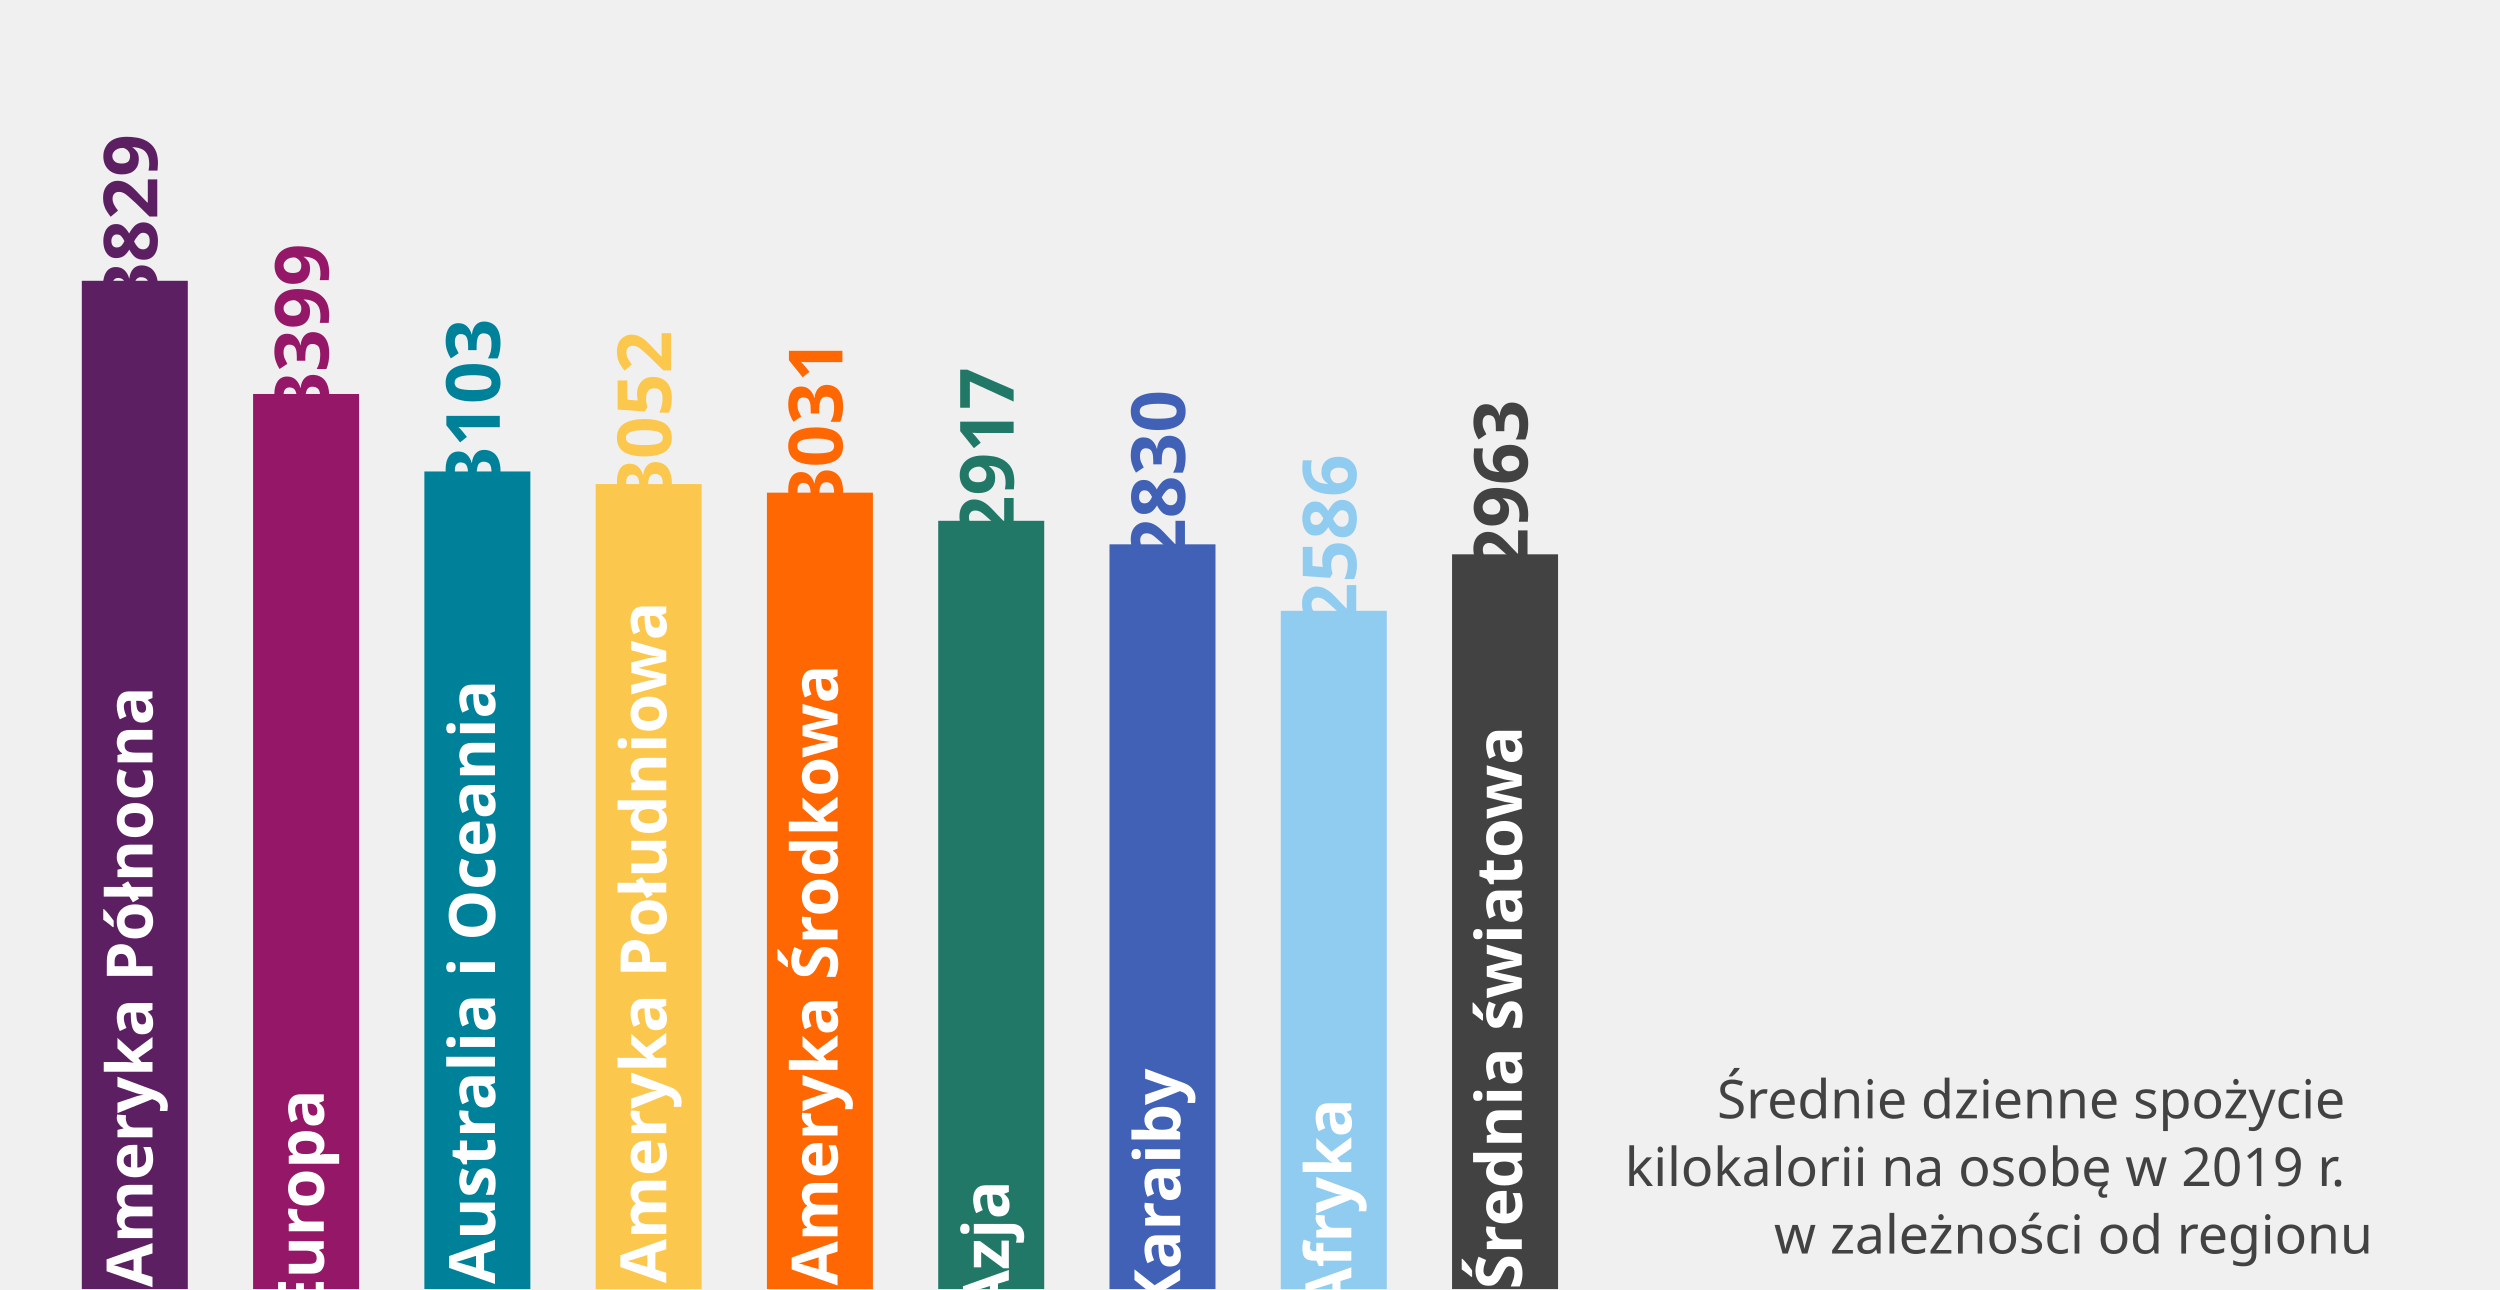
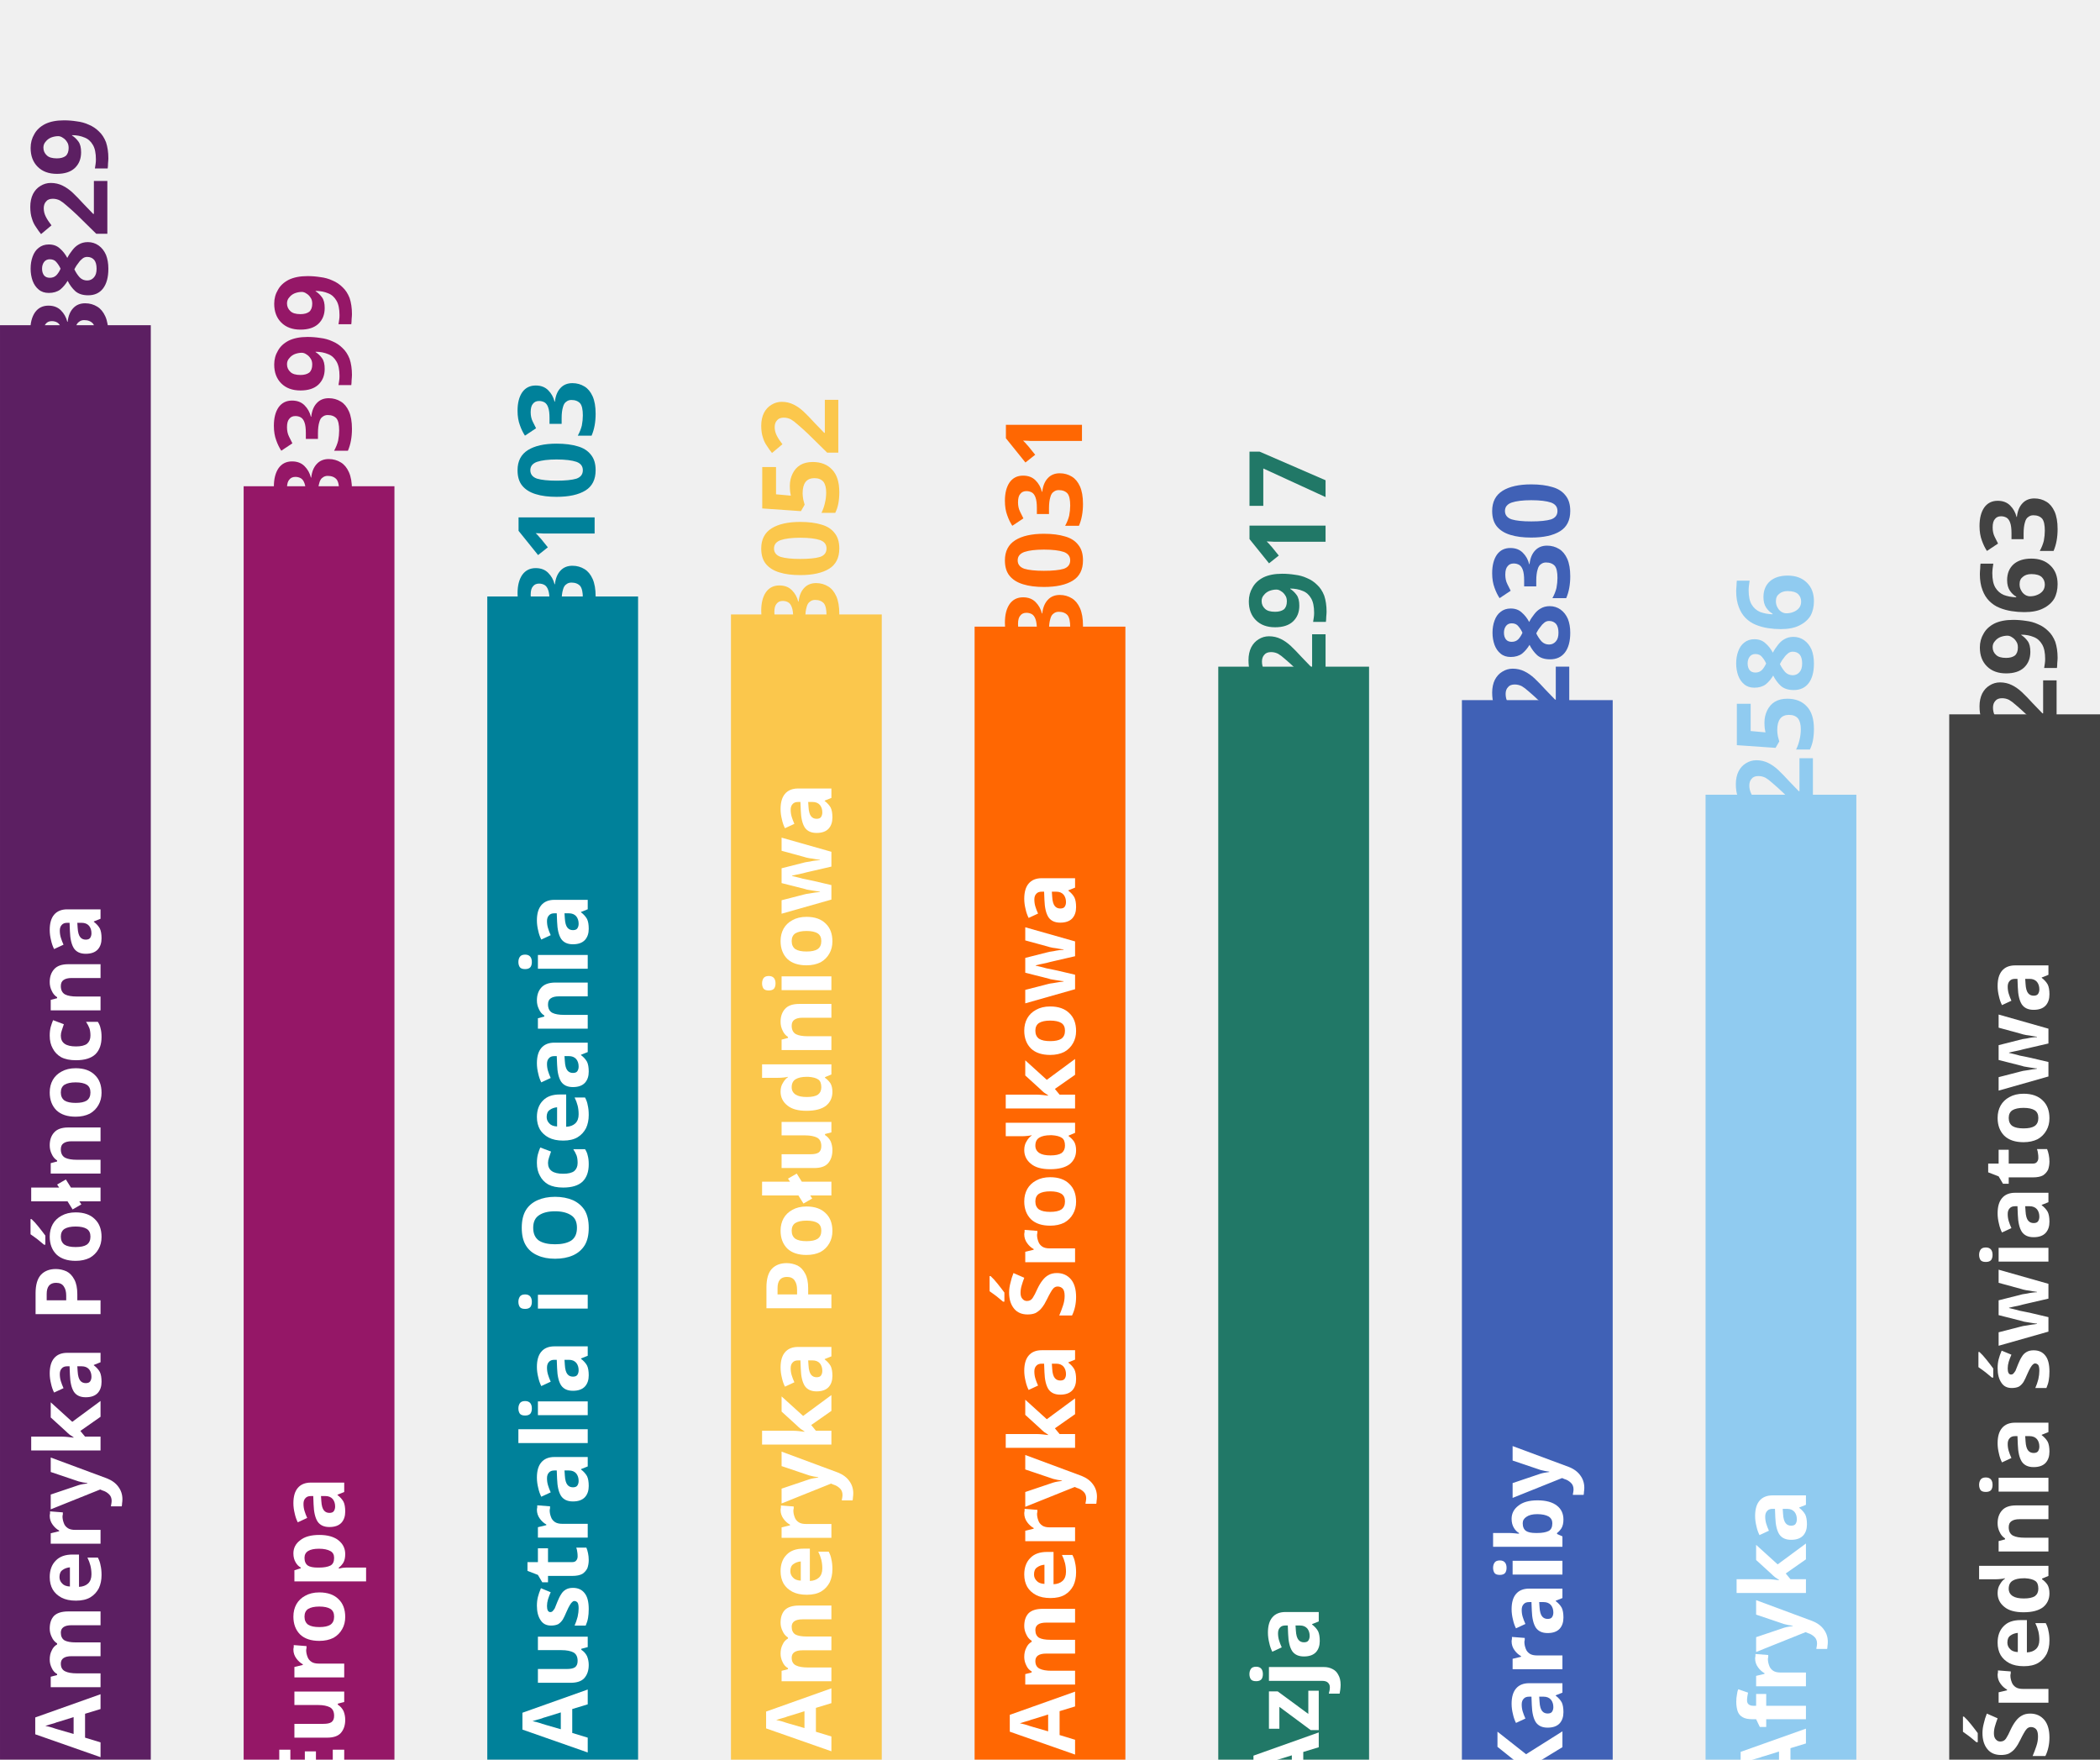
- <svg xmlns="http://www.w3.org/2000/svg" width="165.1mm" height="85.129mm" viewBox="0 0 165.1 85.129" version="1.1" id="svg950">
+ <svg xmlns="http://www.w3.org/2000/svg" width="97.491mm" height="81.681mm" viewBox="0 0 97.491 81.681" version="1.1" id="svg950">
  <defs id="defs947" />
-   <g id="layer1" transform="translate(14.99169,-55.68516)">
+   <g id="layer1" transform="translate(9.589305,-59.13278)">
    <g id="g1">
-       <text xml:space="preserve" style="font-variant:normal;font-weight:normal;font-size:3.528px;font-family:ArialMT;-inkscape-font-specification:ArialMT;text-align:end;writing-mode:lr-tb;text-anchor:end;fill:#424242;fill-opacity:1;fill-rule:nonzero;stroke:none;stroke-width:0.353" id="text20116-1-3-7-7-1-6-3-0-1-3-7-6" x="148.14" y="129.541">
-         <tspan style="font-style:normal;font-variant:normal;font-weight:normal;font-stretch:normal;font-size:3.528px;font-family:sans-serif;-inkscape-font-specification:sans-serif;text-align:end;text-anchor:end;fill:#424242;fill-opacity:1;stroke-width:0.353" x="148.14" y="129.541" id="tspan7814-7">Średnie dzienne spożycie</tspan>
-         <tspan style="font-style:normal;font-variant:normal;font-weight:normal;font-stretch:normal;font-size:3.528px;font-family:sans-serif;-inkscape-font-specification:sans-serif;text-align:end;text-anchor:end;fill:#424242;fill-opacity:1;stroke-width:0.353" x="148.14" y="134.007" id="tspan1452-5">kilokalorii na osobę w 2019 r.</tspan>
-         <tspan style="font-style:normal;font-variant:normal;font-weight:normal;font-stretch:normal;font-size:3.528px;font-family:sans-serif;-inkscape-font-specification:sans-serif;text-align:end;text-anchor:end;fill:#424242;fill-opacity:1;stroke-width:0.353" x="148.14" y="138.472" id="tspan1450-3">w zależności od regionu</tspan>
-       </text>
      <path d="m 76.59,140.814 h -7 V 96.023 h 7 v 44.791" style="fill:#90cbf0;fill-opacity:1;fill-rule:nonzero;stroke:none;stroke-width:0.033" id="path1632-59-5-5" />
      <text xml:space="preserve" style="font-variant:normal;font-weight:normal;font-size:4.939px;font-family:ArialMT;-inkscape-font-specification:ArialMT;writing-mode:lr-tb;fill:#90cbf0;fill-opacity:1;fill-rule:nonzero;stroke:none;stroke-width:0.399" id="text20116-1-3-7-7-1-6-3-0-1-3-0-61-6" x="-86.839" y="74.572" transform="rotate(-90)">
        <tspan style="font-style:normal;font-variant:normal;font-weight:bold;font-stretch:normal;font-size:4.939px;font-family:sans-serif;-inkscape-font-specification:'sans-serif Bold';text-align:center;text-anchor:middle;fill:#90cbf0;fill-opacity:1;stroke-width:0.399" x="-86.839" y="74.572" id="tspan5257-1-0-2">2586</tspan>
      </text>
      <text xml:space="preserve" style="font-variant:normal;font-weight:normal;font-size:4.233px;font-family:ArialMT;-inkscape-font-specification:ArialMT;writing-mode:lr-tb;fill:#ffffff;fill-opacity:1;fill-rule:nonzero;stroke:none;stroke-width:0.353" id="text20116-1-3-7-7-1-6-3-0-0-9-9" x="-131.408" y="74.252" transform="rotate(-90)">
        <tspan style="font-style:normal;font-variant:normal;font-weight:bold;font-stretch:normal;font-size:4.233px;font-family:sans-serif;-inkscape-font-specification:'sans-serif Bold';text-align:center;text-anchor:middle;fill:#ffffff;stroke-width:0.353" x="-131.408" y="74.252" id="tspan4232-0-4-4-4-4-8-8-78-7-1">Afryka</tspan>
      </text>
      <path d="m 42.656,140.814 h -7 V 88.221 h 7 v 52.592" style="fill:#ff6702;fill-opacity:1;fill-rule:nonzero;stroke:none;stroke-width:0.036" id="path1632-6-2-4-2" />
      <text xml:space="preserve" style="font-variant:normal;font-weight:normal;font-size:4.939px;font-family:ArialMT;-inkscape-font-specification:ArialMT;writing-mode:lr-tb;fill:#ff6702;fill-opacity:1;fill-rule:nonzero;stroke:none;stroke-width:0.399" id="text20116-1-3-7-7-1-6-3-0-1-3-0-4-5-7" x="-79.23" y="40.638" transform="rotate(-90)">
        <tspan style="font-style:normal;font-variant:normal;font-weight:bold;font-stretch:normal;font-size:4.939px;font-family:sans-serif;-inkscape-font-specification:'sans-serif Bold';text-align:center;text-anchor:middle;fill:#ff6702;fill-opacity:1;stroke-width:0.399" x="-79.23" y="40.638" id="tspan5257-1-7-9-0">3031</tspan>
      </text>
      <text xml:space="preserve" style="font-variant:normal;font-weight:normal;font-size:4.233px;font-family:ArialMT;-inkscape-font-specification:ArialMT;writing-mode:lr-tb;fill:#ff5555;fill-opacity:1;fill-rule:nonzero;stroke:none;stroke-width:0.353" id="text20116-1-3-7-7-1-6-3-0-2-06-9-6-9" x="-116.225" y="40.321" transform="rotate(-90)">
        <tspan style="font-style:normal;font-variant:normal;font-weight:bold;font-stretch:normal;font-size:4.233px;font-family:sans-serif;-inkscape-font-specification:'sans-serif Bold';text-align:center;text-anchor:middle;fill:#ffffff;stroke-width:0.353" x="-116.225" y="40.321" id="tspan1618-2-3-3">Ameryka Środkowa</tspan>
      </text>
      <path d="m 31.345,140.814 h -7 v -53.159 h 7 v 53.159" style="fill:#fbc74c;fill-opacity:1;fill-rule:nonzero;stroke:none;stroke-width:0.036" id="path1632-5-9-7-6" />
      <text xml:space="preserve" style="font-variant:normal;font-weight:normal;font-size:4.939px;font-family:ArialMT;-inkscape-font-specification:ArialMT;writing-mode:lr-tb;fill:#fbc74c;fill-opacity:1;fill-rule:nonzero;stroke:none;stroke-width:0.399" id="text20116-1-3-7-7-1-6-3-0-1-3-0-9-0-0" x="-78.681" y="29.327" transform="rotate(-90)">
        <tspan style="font-style:normal;font-variant:normal;font-weight:bold;font-stretch:normal;font-size:4.939px;font-family:sans-serif;-inkscape-font-specification:'sans-serif Bold';text-align:center;text-anchor:middle;fill:#fbc74c;fill-opacity:1;stroke-width:0.399" x="-78.681" y="29.327" id="tspan5257-1-3-9-6">3052</tspan>
      </text>
      <text xml:space="preserve" style="font-variant:normal;font-weight:normal;font-size:4.233px;font-family:ArialMT;-inkscape-font-specification:ArialMT;writing-mode:lr-tb;fill:#ff5555;fill-opacity:1;fill-rule:nonzero;stroke:none;stroke-width:0.353" id="text20116-1-3-7-7-1-6-3-0-2-8-9-8-2" x="-114.068" y="29.01" transform="rotate(-90)">
        <tspan style="font-style:normal;font-variant:normal;font-weight:bold;font-stretch:normal;font-size:4.233px;font-family:sans-serif;-inkscape-font-specification:'sans-serif Bold';text-align:center;text-anchor:middle;fill:#ffffff;stroke-width:0.353" x="-114.068" y="29.01" id="tspan1622-2-1-6">Ameryka Południowa</tspan>
      </text>
      <path d="m 65.279,140.814 h -7 V 91.632 h 7 v 49.181" style="fill:#4061b6;fill-opacity:1;fill-rule:nonzero;stroke:none;stroke-width:0.035" id="path1632-7-8-8-1" />
      <text xml:space="preserve" style="font-variant:normal;font-weight:normal;font-size:4.939px;font-family:ArialMT;-inkscape-font-specification:ArialMT;writing-mode:lr-tb;fill:#4061b6;fill-opacity:1;fill-rule:nonzero;stroke:none;stroke-width:0.399" id="text20116-1-3-7-7-1-6-3-0-1-3-0-6-4-8" x="-82.59" y="63.261" transform="rotate(-90)">
        <tspan style="font-style:normal;font-variant:normal;font-weight:bold;font-stretch:normal;font-size:4.939px;font-family:sans-serif;-inkscape-font-specification:'sans-serif Bold';text-align:center;text-anchor:middle;fill:#4061b6;fill-opacity:1;stroke-width:0.399" x="-82.59" y="63.261" id="tspan5257-1-56-9-7">2830</tspan>
      </text>
      <text xml:space="preserve" style="font-variant:normal;font-weight:normal;font-size:4.233px;font-family:ArialMT;-inkscape-font-specification:ArialMT;writing-mode:lr-tb;fill:#ff5555;fill-opacity:1;fill-rule:nonzero;stroke:none;stroke-width:0.353" id="text20116-1-3-7-7-1-6-3-0-2-9-6-2-9" x="-130.433" y="62.944" transform="rotate(-90)">
        <tspan style="font-style:normal;font-variant:normal;font-weight:bold;font-stretch:normal;font-size:4.233px;font-family:sans-serif;-inkscape-font-specification:'sans-serif Bold';text-align:center;text-anchor:middle;fill:#ffffff;stroke-width:0.353" x="-130.433" y="62.944" id="tspan4232-0-4-4-4-4-8-8-7-20-64-9-2">Karaiby</tspan>
      </text>
      <path d="m 87.902,140.814 h -7 V 92.292 h 7 v 48.522" style="fill:#424242;fill-opacity:1;fill-rule:nonzero;stroke:none;stroke-width:0.034" id="path1632-59-5-0-0" />
      <text xml:space="preserve" style="font-variant:normal;font-weight:normal;font-size:4.939px;font-family:ArialMT;-inkscape-font-specification:ArialMT;writing-mode:lr-tb;fill:#424242;fill-opacity:1;fill-rule:nonzero;stroke:none;stroke-width:0.399" id="text20116-1-3-7-7-1-6-3-0-1-3-0-61-8-2" x="-83.228" y="85.884" transform="rotate(-90)">
        <tspan style="font-style:normal;font-variant:normal;font-weight:bold;font-stretch:normal;font-size:4.939px;font-family:sans-serif;-inkscape-font-specification:'sans-serif Bold';text-align:center;text-anchor:middle;fill:#424242;fill-opacity:1;stroke-width:0.399" x="-83.228" y="85.884" id="tspan5257-1-0-8-3">2963</tspan>
      </text>
      <text xml:space="preserve" style="font-variant:normal;font-weight:normal;font-size:4.233px;font-family:ArialMT;-inkscape-font-specification:ArialMT;writing-mode:lr-tb;fill:#ffffff;fill-opacity:1;fill-rule:nonzero;stroke:none;stroke-width:0.353" id="text20116-1-3-7-7-1-6-3-0-0-9-5-7" x="-118.374" y="85.507" transform="rotate(-90)">
        <tspan style="font-style:normal;font-variant:normal;font-weight:bold;font-stretch:normal;font-size:4.233px;font-family:sans-serif;-inkscape-font-specification:'sans-serif Bold';text-align:center;text-anchor:middle;fill:#ffffff;stroke-width:0.353" x="-118.374" y="85.507" id="tspan4232-0-4-4-4-4-8-8-78-7-0-5">Średnia światowa</tspan>
      </text>
      <path d="m 53.968,140.814 h -7 V 90.079 h 7 v 50.735" style="fill:#217867;fill-opacity:1;fill-rule:nonzero;stroke:none;stroke-width:0.035" id="path1632-35-7-1-9" />
      <text xml:space="preserve" style="font-variant:normal;font-weight:normal;font-size:4.939px;font-family:ArialMT;-inkscape-font-specification:ArialMT;writing-mode:lr-tb;fill:#217867;fill-opacity:1;fill-rule:nonzero;stroke:none;stroke-width:0.399" id="text20116-1-3-7-7-1-6-3-0-1-3-0-7-1-2" x="-81.087" y="51.949" transform="rotate(-90)">
        <tspan style="font-style:normal;font-variant:normal;font-weight:bold;font-stretch:normal;font-size:4.939px;font-family:sans-serif;-inkscape-font-specification:'sans-serif Bold';text-align:center;text-anchor:middle;fill:#217867;fill-opacity:1;stroke-width:0.399" x="-81.087" y="51.949" id="tspan5257-1-4-7-2">2917</tspan>
      </text>
      <text xml:space="preserve" style="font-variant:normal;font-weight:normal;font-size:4.233px;font-family:ArialMT;-inkscape-font-specification:ArialMT;writing-mode:lr-tb;fill:#ff5555;fill-opacity:1;fill-rule:nonzero;stroke:none;stroke-width:0.353" id="text20116-1-3-7-7-1-6-3-0-2-68-7-8" x="-134.203" y="51.634" transform="rotate(-90)">
        <tspan style="font-style:normal;font-variant:normal;font-weight:bold;font-stretch:normal;font-size:4.233px;font-family:sans-serif;-inkscape-font-specification:'sans-serif Bold';text-align:center;text-anchor:middle;fill:#ffffff;stroke-width:0.353" x="-134.203" y="51.634" id="tspan4232-0-4-4-4-4-8-8-7-8-6-9">Azja</tspan>
      </text>
      <path d="m 8.722,140.814 h -7 V 81.704 h 7 v 59.109" style="fill:#951767;fill-opacity:1;fill-rule:nonzero;stroke:none;stroke-width:0.038" id="path1632-62-3-7-7" />
      <text xml:space="preserve" style="font-variant:normal;font-weight:normal;font-size:4.939px;font-family:ArialMT;-inkscape-font-specification:ArialMT;writing-mode:lr-tb;fill:#951767;fill-opacity:1;fill-rule:nonzero;stroke:none;stroke-width:0.399" id="text20116-1-3-7-7-1-6-3-0-1-3-0-52-7-3" x="-72.923" y="6.704" transform="rotate(-90)">
        <tspan style="font-style:normal;font-variant:normal;font-weight:bold;font-stretch:normal;font-size:4.939px;font-family:sans-serif;-inkscape-font-specification:'sans-serif Bold';text-align:center;text-anchor:middle;fill:#951767;fill-opacity:1;stroke-width:0.399" x="-72.923" y="6.704" id="tspan5257-1-54-1-6">3399</tspan>
      </text>
      <text xml:space="preserve" style="font-variant:normal;font-weight:normal;font-size:4.233px;font-family:ArialMT;-inkscape-font-specification:ArialMT;writing-mode:lr-tb;fill:#ff5555;fill-opacity:1;fill-rule:nonzero;stroke:none;stroke-width:0.353" id="text20116-1-3-7-7-1-6-3-0-2-3-1-6-1" x="-131.2" y="6.387" transform="rotate(-90)">
        <tspan style="font-style:normal;font-variant:normal;font-weight:bold;font-stretch:normal;font-size:4.233px;font-family:sans-serif;-inkscape-font-specification:'sans-serif Bold';text-align:center;text-anchor:middle;fill:#ffffff;stroke-width:0.353" x="-131.2" y="6.387" id="tspan4232-0-4-4-4-4-8-8-7-6-4-5-2">Europa</tspan>
      </text>
      <path d="m 20.033,140.814 h -7 V 86.821 h 7 v 53.993" style="fill:#00819a;fill-opacity:1;fill-rule:nonzero;stroke:none;stroke-width:0.036" id="path1632-9-6-2-9" />
      <text xml:space="preserve" style="font-variant:normal;font-weight:normal;font-size:4.939px;font-family:ArialMT;-inkscape-font-specification:ArialMT;writing-mode:lr-tb;fill:#00819a;fill-opacity:1;fill-rule:nonzero;stroke:none;stroke-width:0.399" id="text20116-1-3-7-7-1-6-3-0-1-3-0-74-1-3" x="-77.874" y="18.015" transform="rotate(-90)">
        <tspan style="font-style:normal;font-variant:normal;font-weight:bold;font-stretch:normal;font-size:4.939px;font-family:sans-serif;-inkscape-font-specification:'sans-serif Bold';text-align:center;text-anchor:middle;fill:#00819a;fill-opacity:1;stroke-width:0.399" x="-77.874" y="18.015" id="tspan5257-1-43-5-1">3103</tspan>
      </text>
      <text xml:space="preserve" style="font-variant:normal;font-weight:normal;font-size:4.233px;font-family:ArialMT;-inkscape-font-specification:ArialMT;writing-mode:lr-tb;fill:#ffffff;fill-opacity:1;fill-rule:nonzero;stroke:none;stroke-width:0.353" id="text20116-1-3-7-7-1-6-3-0-2-6-06-9-9" x="-116.68" y="17.698" transform="rotate(-90)">
        <tspan style="font-style:normal;font-variant:normal;font-weight:bold;font-stretch:normal;font-size:4.233px;font-family:sans-serif;-inkscape-font-specification:'sans-serif Bold';text-align:center;text-anchor:middle;fill:#ffffff;stroke-width:0.353" x="-116.68" y="17.698" id="tspan1620-8-4-4">Australia i Oceania</tspan>
      </text>
      <path d="m -2.589,140.814 h -7 V 74.229 h 7 v 66.585" style="fill:#5c1f62;fill-opacity:1;fill-rule:nonzero;stroke:none;stroke-width:0.04" id="path1632-3-2-0-7" />
      <text xml:space="preserve" style="font-variant:normal;font-weight:normal;font-size:4.939px;font-family:ArialMT;-inkscape-font-specification:ArialMT;writing-mode:lr-tb;fill:#5c1f62;fill-opacity:1;fill-rule:nonzero;stroke:none;stroke-width:0.399" id="text20116-1-3-7-7-1-6-3-0-1-3-0-5-6-8" x="-65.69" y="-4.607" transform="rotate(-90)">
        <tspan style="font-style:normal;font-variant:normal;font-weight:bold;font-stretch:normal;font-size:4.939px;font-family:sans-serif;-inkscape-font-specification:'sans-serif Bold';text-align:center;text-anchor:middle;fill:#5c1f62;fill-opacity:1;stroke-width:0.399" x="-65.69" y="-4.607" id="tspan5257-1-5-1-4">3829</tspan>
      </text>
      <text xml:space="preserve" style="font-variant:normal;font-weight:normal;font-size:4.233px;font-family:ArialMT;-inkscape-font-specification:ArialMT;writing-mode:lr-tb;fill:#ff5555;fill-opacity:1;fill-rule:nonzero;stroke:none;stroke-width:0.353" id="text20116-1-3-7-7-1-6-3-0-2-0-4-7-5" x="-117.009" y="-4.925" transform="rotate(-90)">
        <tspan style="font-style:normal;font-variant:normal;font-weight:bold;font-stretch:normal;font-size:4.233px;font-family:sans-serif;-inkscape-font-specification:'sans-serif Bold';text-align:center;text-anchor:middle;fill:#ffffff;stroke-width:0.353" x="-117.009" y="-4.925" id="tspan1616-3-3-0">Ameryka Północna</tspan>
      </text>
    </g>
  </g>
</svg>
